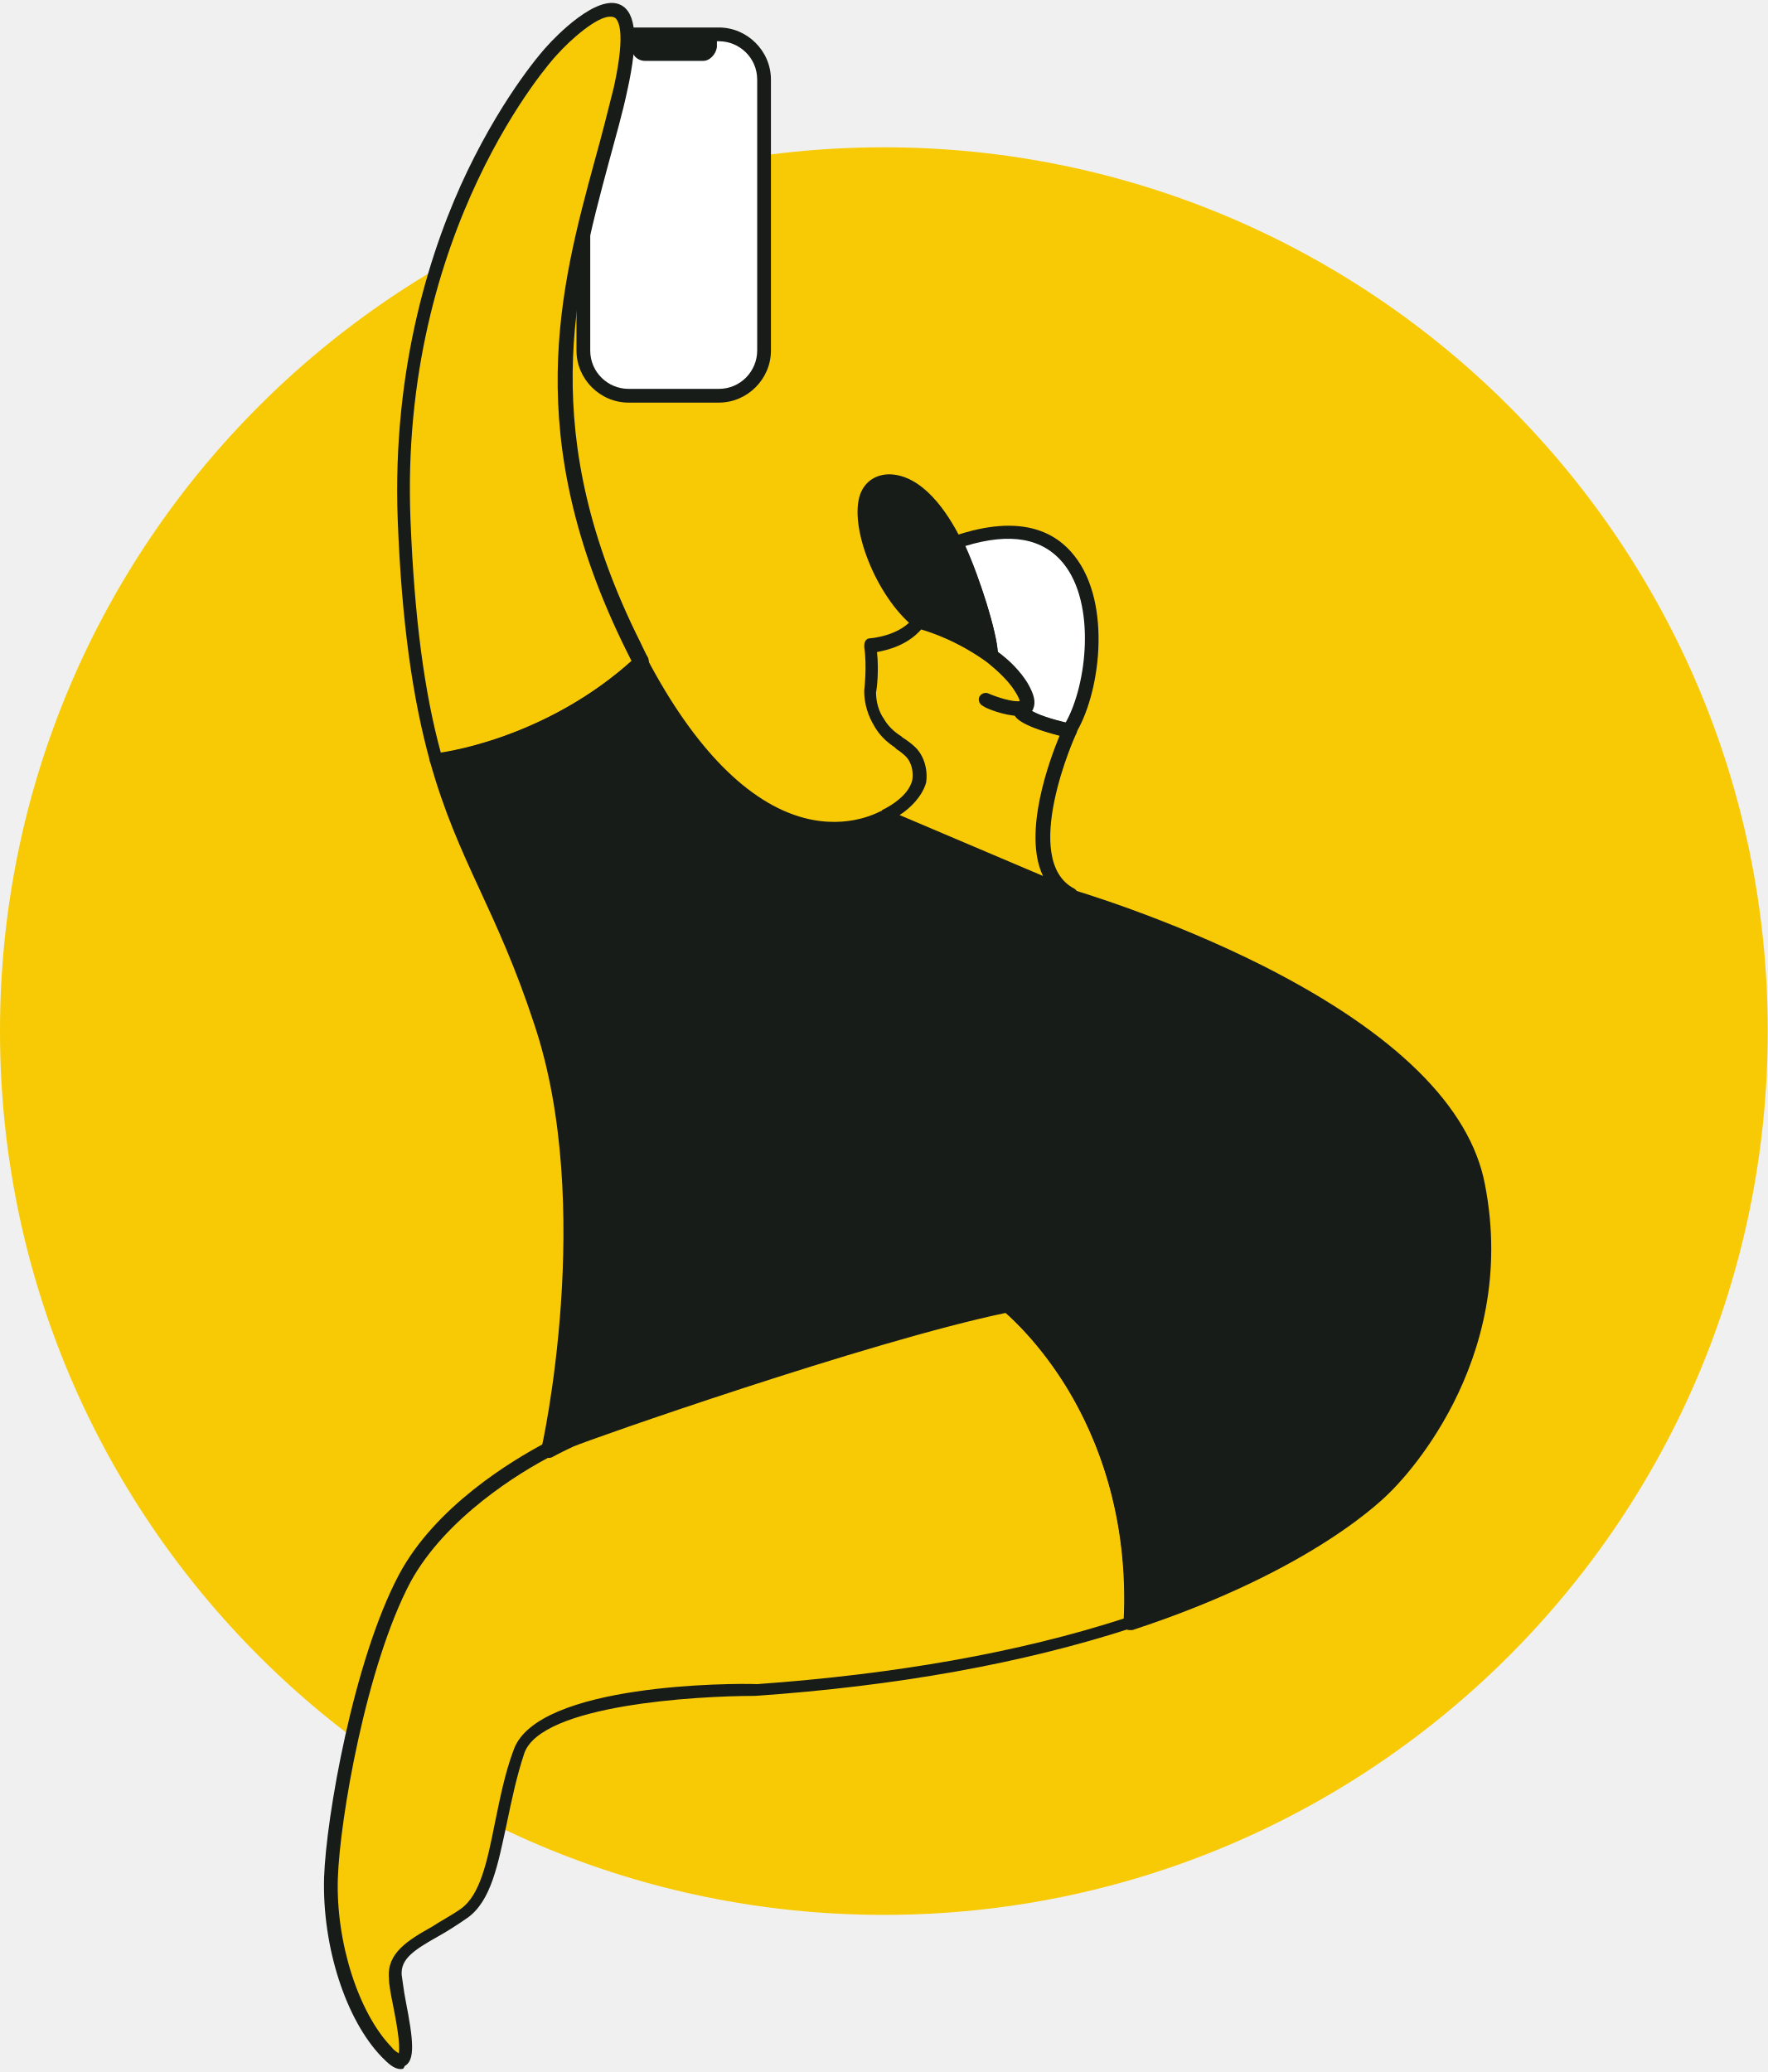
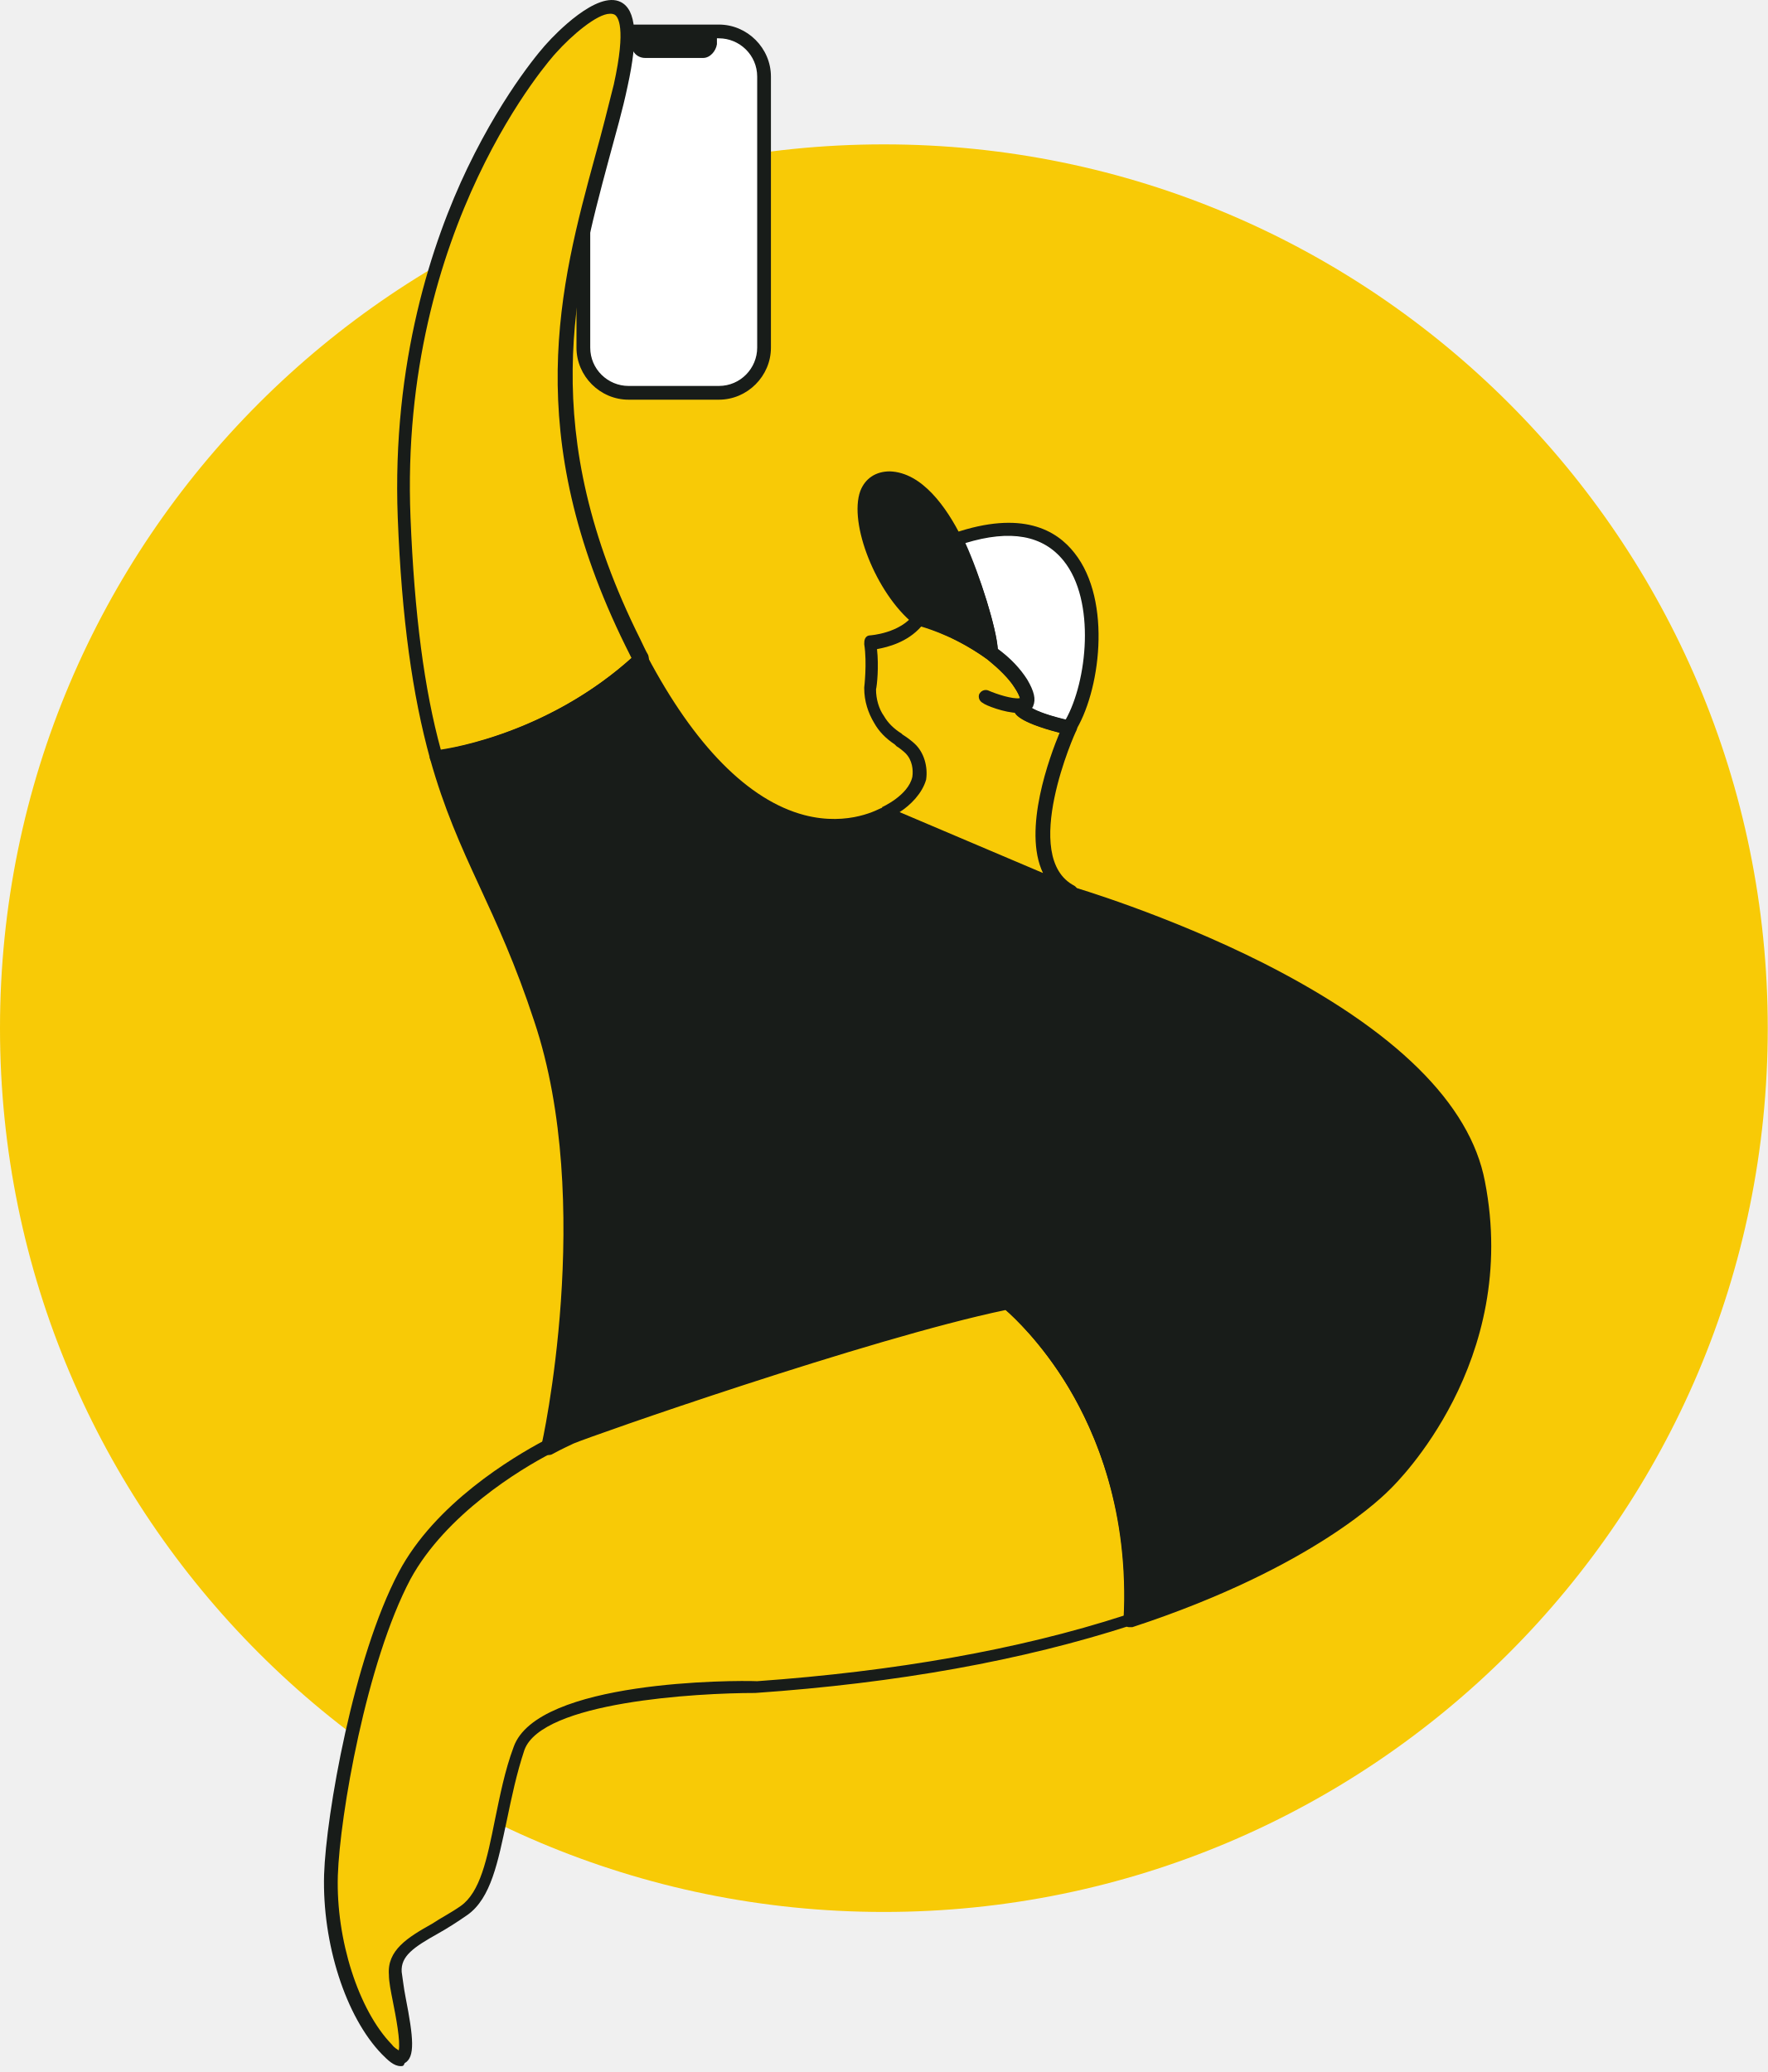
- <svg xmlns="http://www.w3.org/2000/svg" version="1.1" id="Слой_1" x="0px" y="0px" viewBox="0 0 180 211" style="enable-background:new 0 0 180 211;" xml:space="preserve">
-   <style type="text/css">
- 	.st0{fill:#F8CA06;}
- 	.st1{fill:#FFFFFF;}
- 	.st2{fill:#181C19;}
- </style>
-   <g>
-     <circle class="st0" cx="90" cy="105" r="90" />
-   </g>
-   <g>
-     <path class="st1" d="M73.2,40.3H64c-2.5,0-4.6-2.1-4.6-4.6V8.1c0-2.5,2.1-4.6,4.6-4.6h9.2c2.5,0,4.6,2.1,4.6,4.6v27.6   C77.8,38.2,75.8,40.3,73.2,40.3z" />
-     <path class="st2" d="M73.2,41H64c-2.9,0-5.3-2.4-5.3-5.3V8.1c0-2.9,2.4-5.3,5.3-5.3h9.2c2.9,0,5.3,2.4,5.3,5.3v27.6   C78.5,38.6,76.1,41,73.2,41z M64,4.2c-2.2,0-3.9,1.8-3.9,3.9v27.6c0,2.2,1.8,3.9,3.9,3.9h9.2c2.2,0,3.9-1.8,3.9-3.9V8.1   c0-2.2-1.8-3.9-3.9-3.9H64z" />
-   </g>
-   <path class="st2" d="M71.6,6.2h-5.9c-0.8,0-1.4-0.6-1.4-1.4V3.5h8.7v1.3C72.9,5.5,72.3,6.2,71.6,6.2z" />
-   <g>
-     <path class="st2" d="M103.7,72.9c-1.4,0-3.4-0.8-3.6-1c-0.4-0.2-0.5-0.6-0.4-0.9c0.2-0.4,0.6-0.5,0.9-0.4c0.9,0.4,2.5,0.9,3.2,0.8   c0.4-0.1,0.7,0.2,0.8,0.6c0.1,0.4-0.2,0.7-0.6,0.8C103.9,72.9,103.8,72.9,103.7,72.9z" />
-   </g>
-   <g>
-     <path class="st1" d="M97.3,55.2c16-5.6,15.5,13,11.5,19.2c-5.2-1.2-4.9-2.2-4.9-2.2c0.7-0.1,1-0.7,0-2.4c-0.7-1.1-1.8-2.1-2.9-3   C101.1,66.9,99.9,60.4,97.3,55.2z" />
-     <path class="st2" d="M108.8,75.1c-0.1,0-0.1,0-0.2,0c-4.6-1.1-5.2-2-5.3-2.3c-0.2-0.3-0.2-0.6-0.1-0.7c0.1-0.3,0.3-0.5,0.6-0.5   c0,0,0.1,0,0.1,0c0,0,0-0.4-0.6-1.3c-0.6-0.9-1.5-1.8-2.7-2.8c-0.2-0.2-0.3-0.4-0.3-0.7c-0.1-0.8-1.2-6.4-3.6-11.2   c-0.1-0.2-0.1-0.4,0-0.6c0.1-0.2,0.2-0.3,0.4-0.4c7-2.4,10.5-0.3,12.3,2c3.9,4.9,2.6,14.3,0,18.3C109.3,75,109.1,75.1,108.8,75.1z    M105,72.4c0.5,0.3,1.5,0.7,3.5,1.2c2.2-3.9,3.1-12.1-0.2-16.2c-2.1-2.6-5.4-3.2-10-1.8c1.5,3.3,3.2,8.8,3.3,10.8   c1.2,1,2.2,2,2.8,3c0.7,1.2,0.9,2.1,0.6,2.7C105.1,72.2,105,72.3,105,72.4z" />
-   </g>
-   <g>
-     <path class="st2" d="M90.6,48.9c2.7,0.1,5,2.9,6.7,6.4c2.6,5.1,3.9,11.6,3.6,11.6c-3.9-2.8-7.4-3.6-7.4-3.6   C88.9,59.3,85.5,48.8,90.6,48.9z" />
-     <path class="st2" d="M100.9,67.5c0,0-0.1,0-0.1,0c-0.1,0-0.2-0.1-0.3-0.1c-3.8-2.7-7.1-3.5-7.2-3.5c-0.1,0-0.2-0.1-0.3-0.1   c-3.8-3.1-6.6-10.2-5.4-13.5c0.5-1.3,1.6-2,3-2c0,0,0,0,0,0c3.3,0.1,5.8,3.7,7.3,6.7c2.2,4.3,4.2,11.5,3.6,12.3   C101.3,67.4,101.1,67.5,100.9,67.5z M93.8,62.5c0.7,0.2,3.2,1,6.2,2.9c-0.4-2.1-1.5-6.2-3.4-9.8c-1.8-3.8-4-5.9-6-6   c-0.9,0-1.4,0.3-1.7,1.1C88,53.3,90.6,59.7,93.8,62.5z" />
-   </g>
-   <g>
-     <path class="st2" d="M109,91.9c-0.1,0-0.2,0-0.3-0.1l-18.9-8.1l0.3-0.6l-0.3-0.6c0,0,2.7-1.2,3.1-3.1c0.1-0.7,0-1.7-0.7-2.4   c-0.2-0.2-0.7-0.6-0.9-0.7c0,0-0.1-0.1-0.2-0.2c-0.9-0.6-1.6-1.3-2.1-2.2c-0.6-1-1-2.2-1-3.5c0,0,0-0.1,0-0.1c0,0,0.3-2.5,0-4.4   c0-0.2,0-0.4,0.1-0.6c0.1-0.2,0.3-0.3,0.5-0.3c0,0,3.1-0.2,4.5-2.2c0.2-0.2,0.4-0.3,0.7-0.3c0.1,0,3.6,0.9,7.7,3.8   c1.4,1,2.4,2.1,3.1,3.2c0.7,1.2,0.9,2,0.6,2.7c0,0.1-0.1,0.1-0.1,0.2c0.5,0.3,1.7,0.8,4,1.3c0.2,0,0.4,0.2,0.5,0.4   c0.1,0.2,0.1,0.4,0,0.6c-0.1,0.1-5.8,12.9-0.2,15.8c0.3,0.2,0.5,0.6,0.3,0.9C109.5,91.7,109.2,91.9,109,91.9z M91.6,83l14.6,6.2   c-2.1-4.4,0.7-11.9,1.7-14.3c-3.9-1-4.4-1.8-4.6-2.1c-0.2-0.3-0.2-0.6-0.1-0.7c0.1-0.3,0.3-0.5,0.6-0.5c0.1,0,0.1,0,0.1,0   c0,0,0-0.4-0.6-1.3c-0.6-1-1.5-1.9-2.7-2.8c-3-2.2-5.8-3.1-6.8-3.4c-1.4,1.6-3.4,2.1-4.5,2.3c0.2,1.8,0,3.7-0.1,4.1   c0,1,0.3,2,0.8,2.7c0.4,0.7,1,1.3,1.8,1.8c0,0,0.1,0.1,0.1,0.1c0.5,0.3,1.1,0.8,1.2,0.9c1,0.9,1.4,2.4,1.2,3.7c0,0,0,0,0,0   C93.9,81.1,92.7,82.3,91.6,83z M93.5,79.4L93.5,79.4L93.5,79.4z M92,75.2C92,75.2,92,75.2,92,75.2C92,75.2,92,75.2,92,75.2z    M91.8,75C91.8,75,91.8,75,91.8,75C91.8,75,91.8,75,91.8,75z" />
-   </g>
-   <g>
-     <path class="st0" d="M115.1,165.3c-9.5,3.1-22,5.8-38.1,6.9c0,0-21.8-0.2-24.1,6.3c-2.3,6.5-2.1,14-5.6,16.5   c-3.5,2.5-7.3,3.6-7,6.4c0.3,2.9,2.7,11.4-0.9,7.6c-3.6-3.8-5.9-11.2-5.7-17.8c0.2-6.6,3.1-22.1,7.5-30.5   c3.5-6.5,10.7-11.1,14.5-13.1c1.1-0.6,1.9-0.9,2.3-1.1c1.8-0.7,30.7-10.9,44.4-13.7C102.5,132.9,116.2,143.5,115.1,165.3z" />
-     <path class="st2" d="M40.8,210.7c-0.7,0-1.3-0.6-1.9-1.2c-3.7-3.8-6.1-11.3-5.9-18.3c0.2-6.1,3-22.1,7.6-30.8   c3.7-7,11.6-11.7,14.8-13.4c0.9-0.5,1.7-0.8,2.1-1l0.2-0.1c1.8-0.8,30.7-10.9,44.6-13.8c0.2,0,0.4,0,0.6,0.1c0,0,0,0,0,0   c1.5,1.2,13.8,12.1,12.8,33c0,0.3-0.2,0.5-0.5,0.6c-11.1,3.6-23.9,5.9-38.3,6.9c-6,0-21.7,0.9-23.5,5.8c-0.8,2.4-1.3,4.8-1.8,7.2   c-0.9,4.2-1.6,7.9-4,9.6c-1,0.7-2.1,1.4-3,1.9c-2.5,1.4-3.8,2.3-3.7,3.9c0.1,0.6,0.2,1.6,0.4,2.6c0.8,4.1,1,6.1-0.1,6.7   C41.1,210.7,41,210.7,40.8,210.7z M102.3,133.6c-13.9,3-42.2,12.9-44,13.6l-0.1,0.1c-0.4,0.2-1.2,0.5-2.1,1   c-3.1,1.6-10.7,6.2-14.3,12.8c-4.5,8.5-7.2,24.1-7.4,30.2c-0.2,6.5,2.1,13.7,5.5,17.2c0.3,0.4,0.6,0.5,0.7,0.6   c0.2-0.9-0.3-3.5-0.6-5c-0.2-1-0.4-2-0.4-2.7c-0.2-2.5,1.9-3.8,4.4-5.2c0.9-0.6,1.9-1.1,2.9-1.8c2-1.4,2.7-4.8,3.5-8.8   c0.5-2.4,1-5,1.9-7.4c2.4-6.8,22.5-6.8,24.8-6.7c14-1,26.6-3.2,37.4-6.7C115.2,145.7,104.4,135.4,102.3,133.6z M115.1,165.3   L115.1,165.3L115.1,165.3z" />
-   </g>
-   <g>
-     <path class="st0" d="M65.3,67.4c-9.7,8.9-20.8,10-20.8,10c-1.6-5.7-2.8-13.1-3.3-24.4c-1.2-30.3,15-47.8,15-47.8s10.4-11.6,7,3.8   c-3.5,15.5-11.4,31.3,1.3,56.7C64.7,66.3,65,66.8,65.3,67.4z" />
-     <path class="st2" d="M44.5,78.1c-0.3,0-0.6-0.2-0.7-0.5C42,71.1,40.9,63.3,40.5,53c-0.6-15.8,3.5-28.1,7.1-35.6   c3.9-8.1,7.9-12.5,8.1-12.7c0.8-0.9,5.1-5.4,7.5-4.2c1.6,0.8,1.8,3.6,0.7,8.6c-0.5,2.4-1.2,4.8-1.9,7.4c-3.5,13-7.4,27.7,3.2,48.9   c0.3,0.6,0.5,1.1,0.8,1.6c0.1,0.3,0.1,0.6-0.1,0.8C56,76.9,45,78,44.5,78.1C44.5,78.1,44.5,78.1,44.5,78.1z M62.1,1.7   c-1.3,0-3.9,2.2-5.5,4c-0.2,0.2-16,17.6-14.8,47.3c0.4,9.9,1.4,17.5,3.1,23.7c2.3-0.4,11.4-2.2,19.4-9.4c-0.2-0.4-0.4-0.8-0.6-1.2   C53,44.4,57,29.4,60.6,16.2c0.7-2.5,1.3-4.9,1.9-7.3c1.3-5.9,0.4-6.9,0.1-7.1C62.4,1.7,62.3,1.7,62.1,1.7z" />
-   </g>
-   <g>
-     <path class="st2" d="M141,151.4c0,0-7.1,7.7-26,13.9c1.1-21.8-12.5-32.4-12.5-32.4c-13.8,2.9-42.7,13-44.4,13.7   c-0.4,0.2-1.2,0.5-2.3,1.1c0,0,5.6-24.7-0.7-43.7c-3.9-11.9-7.9-17-10.6-26.6c0,0,11.1-1.1,20.8-10C77.7,90.8,90,83.1,90,83.1   l18.9,8.1c0,0,37.9,10.9,41.5,29.5C154.1,139.3,141,151.4,141,151.4z" />
-     <path class="st2" d="M115.1,166c-0.2,0-0.3,0-0.4-0.1c-0.2-0.1-0.3-0.4-0.3-0.6c0.6-11-2.8-19.1-5.7-23.9c-2.7-4.4-5.5-7-6.3-7.7   c-13.9,2.9-42.4,12.9-44,13.6c-0.4,0.2-1.1,0.5-2.2,1.1c-0.2,0.1-0.5,0.1-0.8-0.1c-0.2-0.2-0.3-0.4-0.3-0.7   c0.1-0.2,5.5-24.8-0.7-43.3c-1.9-5.8-3.8-9.9-5.6-13.8c-1.9-4.1-3.6-7.9-5-12.9c-0.1-0.2,0-0.4,0.1-0.6c0.1-0.2,0.3-0.3,0.5-0.3   c0.1,0,11-1.2,20.4-9.8c0.2-0.1,0.4-0.2,0.6-0.2c0.2,0,0.4,0.2,0.5,0.4c4.8,9.1,10.3,14.7,16,16.2c4.6,1.2,7.7-0.7,7.8-0.7   c0.2-0.1,0.4-0.1,0.6-0.1l18.9,8.1l0,0c0,0,9.6,2.8,19.5,7.8c13.4,6.8,21,14.3,22.5,22.2c3.6,18.4-9,30.7-9.6,31.3   c-0.5,0.5-7.7,8-26.3,14.1C115.2,166,115.1,166,115.1,166z M102.5,132.2c0.2,0,0.3,0.1,0.4,0.1c0.1,0.1,13.5,10.8,12.8,32   c17.8-5.9,24.7-13.3,24.7-13.4c0,0,0,0,0,0c0.1-0.1,12.7-12.1,9.2-30.1c-3.5-18-40.7-28.9-41-29l-18.7-8c-1,0.5-4.2,1.8-8.5,0.7   c-5.9-1.6-11.4-7-16.4-16.1c-8.2,7.2-17,9.1-19.7,9.5c1.3,4.5,3,8.1,4.7,11.9c1.8,4,3.7,8.1,5.7,14c5.4,16.3,2.1,37.1,1,42.6   c0.4-0.2,0.8-0.4,1-0.5c1.6-0.7,30.8-10.9,44.6-13.8C102.4,132.2,102.5,132.2,102.5,132.2z" />
-   </g>
+ <svg xmlns="http://www.w3.org/2000/svg" width="180" height="211" fill="none" viewBox="0 0 180 211">
+   <path fill="#F8CA06" d="M90 194.702c49.706 0 90-40.294 90-90s-40.294-90-90-90-90 40.294-90 90 40.294 90 90 90z" />
+   <path fill="#fff" d="M73.2 40.002H64c-2.5 0-4.6-2.1-4.6-4.6v-27.6c0-2.5 2.1-4.6 4.6-4.6h9.2c2.5 0 4.6 2.1 4.6 4.6v27.6c0 2.5-2 4.6-4.6 4.6z" />
+   <path fill="#181C19" d="M73.2 40.702H64c-2.9 0-5.3-2.4-5.3-5.3v-27.6c0-2.9 2.4-5.3 5.3-5.3h9.2c2.9 0 5.3 2.4 5.3 5.3v27.6c0 2.9-2.4 5.3-5.3 5.3zM64 3.902c-2.2 0-3.9 1.8-3.9 3.9v27.6c0 2.2 1.8 3.9 3.9 3.9h9.2c2.2 0 3.9-1.8 3.9-3.9v-27.6c0-2.2-1.8-3.9-3.9-3.9H64z" />
+   <path fill="#181C19" d="M71.6 5.902h-5.9c-.8 0-1.4-.6-1.4-1.4v-1.3H73v1.3c-.1.7-.7 1.4-1.4 1.4zM103.7 72.602c-1.4 0-3.4-.8-3.6-1-.4-.2-.5-.6-.4-.9.2-.4.6-.5.9-.4.9.4 2.5.9 3.2.8.4-.1.7.2.8.6.1.4-.2.7-.6.8-.1.1-.2.1-.3.1z" />
+   <path fill="#fff" d="M97.3 54.902c16-5.6 15.5 13 11.5 19.2-5.2-1.2-4.9-2.2-4.9-2.2.7-.1 1-.7 0-2.4-.7-1.1-1.8-2.1-2.9-3 .1.1-1.1-6.4-3.7-11.6z" />
+   <path fill="#181C19" d="M108.8 74.802h-.2c-4.6-1.1-5.2-2-5.3-2.3-.2-.3-.2-.6-.1-.7.1-.3.3-.5.6-.5h.1s0-.4-.6-1.3-1.5-1.8-2.7-2.8c-.2-.2-.3-.4-.3-.7-.1-.8-1.2-6.4-3.6-11.2-.1-.2-.1-.4 0-.6.1-.2.2-.3.4-.4 7-2.4 10.5-.3 12.3 2 3.9 4.9 2.6 14.3 0 18.3-.1.1-.3.2-.6.2zm-3.8-2.7c.5.3 1.5.7 3.5 1.2 2.2-3.9 3.1-12.1-.2-16.2-2.1-2.6-5.4-3.2-10-1.8 1.5 3.3 3.2 8.8 3.3 10.8 1.2 1 2.2 2 2.8 3 .7 1.2.9 2.1.6 2.7.1.1 0 .2 0 .3z" />
+   <path fill="#181C19" d="M90.6 48.602c2.7.1 5 2.9 6.7 6.4 2.6 5.1 3.9 11.6 3.6 11.6-3.9-2.8-7.4-3.6-7.4-3.6-4.6-4-8-14.5-2.9-14.4z" />
+   <path fill="#181C19" d="M100.899 67.202h-.1c-.1 0-.2-.1-.3-.1-3.8-2.7-7.1-3.5-7.2-3.5-.1 0-.2-.1-.3-.1-3.8-3.1-6.6-10.2-5.4-13.5.5-1.3 1.6-2 3-2 3.3.1 5.8 3.7 7.3 6.7 2.2 4.3 4.2 11.5 3.6 12.3-.2.1-.4.2-.6.2zm-7.1-5c.7.2 3.2 1 6.2 2.9-.4-2.1-1.5-6.2-3.4-9.8-1.8-3.8-4-5.9-6-6-.9 0-1.4.3-1.7 1.1-.9 2.6 1.7 9 4.9 11.8z" />
+   <path fill="#181C19" d="M109 91.602c-.1 0-.2 0-.3-.1l-18.9-8.1.3-.6-.3-.6s2.7-1.2 3.1-3.1c.1-.7 0-1.7-.7-2.4-.2-.2-.7-.6-.9-.7l-.2-.2c-.9-.6-1.6-1.3-2.1-2.2-.6-1-1-2.2-1-3.5v-.1s.3-2.5 0-4.4c0-.2 0-.4.1-.6.1-.2.3-.3.5-.3 0 0 3.1-.2 4.5-2.2.2-.2.4-.3.7-.3.1 0 3.6.9 7.7 3.8 1.4 1 2.4 2.1 3.1 3.2.7 1.2.9 2 .6 2.7 0 .1-.1.1-.1.2.5.3 1.7.8 4 1.3.2 0 .4.2.5.4.1.2.1.4 0 .6-.1.1-5.8 12.9-.2 15.8.3.2.5.6.3.9-.2.3-.5.5-.7.5zm-17.4-8.9l14.6 6.2c-2.1-4.4.7-11.9 1.7-14.3-3.9-1-4.4-1.8-4.6-2.1-.2-.3-.2-.6-.1-.7.1-.3.3-.5.6-.5h.1s0-.4-.6-1.3c-.6-1-1.5-1.9-2.7-2.8-3-2.2-5.8-3.1-6.8-3.4-1.4 1.6-3.4 2.1-4.5 2.3.2 1.8 0 3.7-.1 4.1 0 1 .3 2 .8 2.7.4.7 1 1.3 1.8 1.8l.1.1c.5.3 1.1.8 1.2.9 1 .9 1.4 2.4 1.2 3.7-.4 1.4-1.6 2.6-2.7 3.3z" />
+   <path fill="#F8CA06" d="M115.1 165.002c-9.5 3.1-22 5.8-38.1 6.9 0 0-21.8-.2-24.1 6.3-2.3 6.5-2.1 14-5.6 16.5-3.5 2.5-7.3 3.6-7 6.4.3 2.9 2.7 11.4-.9 7.6-3.6-3.8-5.9-11.2-5.7-17.8.2-6.6 3.1-22.1 7.5-30.5 3.5-6.5 10.7-11.1 14.5-13.1 1.1-.6 1.9-.9 2.3-1.1 1.8-.7 30.7-10.9 44.4-13.7.1.1 13.8 10.7 12.7 32.5z" />
+   <path fill="#181C19" d="M40.8 210.402c-.7 0-1.3-.6-1.9-1.2-3.7-3.8-6.1-11.3-5.9-18.3.2-6.1 3-22.1 7.6-30.8 3.7-7 11.6-11.7 14.8-13.4.9-.5 1.7-.8 2.1-1l.2-.1c1.8-.8 30.7-10.9 44.6-13.8.2 0 .4 0 .6.1 1.5 1.2 13.8 12.1 12.8 33 0 .3-.2.5-.5.6-11.1 3.6-23.9 5.9-38.3 6.9-6 0-21.7.9-23.5 5.8-.8 2.4-1.3 4.8-1.8 7.2-.9 4.2-1.6 7.9-4 9.6-1 .7-2.1 1.4-3 1.9-2.5 1.4-3.8 2.3-3.7 3.9.1.6.2 1.6.4 2.6.8 4.1 1 6.1-.1 6.7-.1.3-.2.3-.4.3zm61.5-77.1c-13.9 3-42.2 12.9-44 13.6l-.1.1c-.4.2-1.2.5-2.1 1-3.1 1.6-10.7 6.2-14.3 12.8-4.5 8.5-7.2 24.1-7.4 30.2-.2 6.5 2.1 13.7 5.5 17.2.3.4.6.5.7.6.2-.9-.3-3.5-.6-5-.2-1-.4-2-.4-2.7-.2-2.5 1.9-3.8 4.4-5.2.9-.6 1.9-1.1 2.9-1.8 2-1.4 2.7-4.8 3.5-8.8.5-2.4 1-5 1.9-7.4 2.4-6.8 22.5-6.8 24.8-6.7 14-1 26.6-3.2 37.4-6.7.7-19.1-10.1-29.4-12.2-31.2z" />
+   <path fill="#F8CA06" d="M65.3 67.102c-9.7 8.9-20.8 10-20.8 10-1.6-5.7-2.8-13.1-3.3-24.4-1.2-30.3 15-47.8 15-47.8s10.4-11.6 7 3.8c-3.5 15.5-11.4 31.3 1.3 56.7.2.6.5 1.1.8 1.7z" />
+   <path fill="#181C19" d="M44.5 77.802c-.3 0-.6-.2-.7-.5-1.8-6.5-2.9-14.3-3.3-24.6-.6-15.8 3.5-28.1 7.1-35.6 3.9-8.1 7.9-12.5 8.1-12.7.8-.9 5.1-5.4 7.5-4.2 1.6.8 1.8 3.6.7 8.6-.5 2.4-1.2 4.8-1.9 7.4-3.5 13-7.4 27.7 3.2 48.9.3.6.5 1.1.8 1.6.1.3.1.6-.1.8-9.9 9.1-20.9 10.2-21.4 10.3zm17.6-76.4c-1.3 0-3.9 2.2-5.5 4-.2.2-16 17.6-14.8 47.3.4 9.9 1.4 17.5 3.1 23.7 2.3-.4 11.4-2.2 19.4-9.4l-.6-1.2c-10.7-21.7-6.7-36.7-3.1-49.9.7-2.5 1.3-4.9 1.9-7.3 1.3-5.9.4-6.9.1-7.1-.2-.1-.3-.1-.5-.1z" />
+   <path fill="#181C19" d="M140.999 151.102s-7.1 7.7-26 13.9c1.1-21.8-12.5-32.4-12.5-32.4-13.8 2.9-42.7 13-44.4 13.7-.4.2-1.2.5-2.3 1.1 0 0 5.6-24.7-.7-43.7-3.9-11.9-7.9-17-10.6-26.6 0 0 11.1-1.1 20.8-10 12.4 23.4 24.7 15.7 24.7 15.7l18.9 8.1s37.9 10.9 41.5 29.5c3.7 18.6-9.4 30.7-9.4 30.7z" />
+   <path fill="#181C19" d="M115.099 165.702c-.2 0-.3 0-.4-.1-.2-.1-.3-.4-.3-.6.6-11-2.8-19.1-5.7-23.9-2.7-4.4-5.5-7-6.3-7.7-13.9 2.9-42.4 12.9-44 13.6-.4.2-1.1.5-2.2 1.1-.2.1-.5.1-.8-.1-.2-.2-.3-.4-.3-.7.1-.2 5.5-24.8-.7-43.3-1.9-5.8-3.8-9.9-5.6-13.8-1.9-4.1-3.6-7.9-5-12.9-.1-.2 0-.4.1-.6.1-.2.3-.3.5-.3.1 0 11-1.2 20.4-9.8.2-.1.4-.2.6-.2.2 0 .4.2.5.4 4.8 9.1 10.3 14.7 16 16.2 4.6 1.2 7.7-.7 7.8-.7.2-.1.4-.1.6-.1l18.9 8.1s9.6 2.8 19.5 7.8c13.4 6.8 21 14.3 22.5 22.2 3.6 18.4-9 30.7-9.6 31.3-.5.5-7.7 8-26.3 14.1h-.2zm-12.6-33.8c.2 0 .3.1.4.1.1.1 13.5 10.8 12.8 32 17.8-5.9 24.7-13.3 24.7-13.4.1-.1 12.7-12.1 9.2-30.1s-40.7-28.9-41-29l-18.7-8c-1 .5-4.2 1.8-8.5.7-5.9-1.6-11.4-7-16.4-16.1-8.2 7.2-17 9.1-19.7 9.5 1.3 4.5 3 8.1 4.7 11.9 1.8 4 3.7 8.1 5.7 14 5.4 16.3 2.1 37.1 1 42.6l1-.5c1.6-.7 30.8-10.9 44.6-13.8.1.1.2.1.2.1z" />
</svg>
